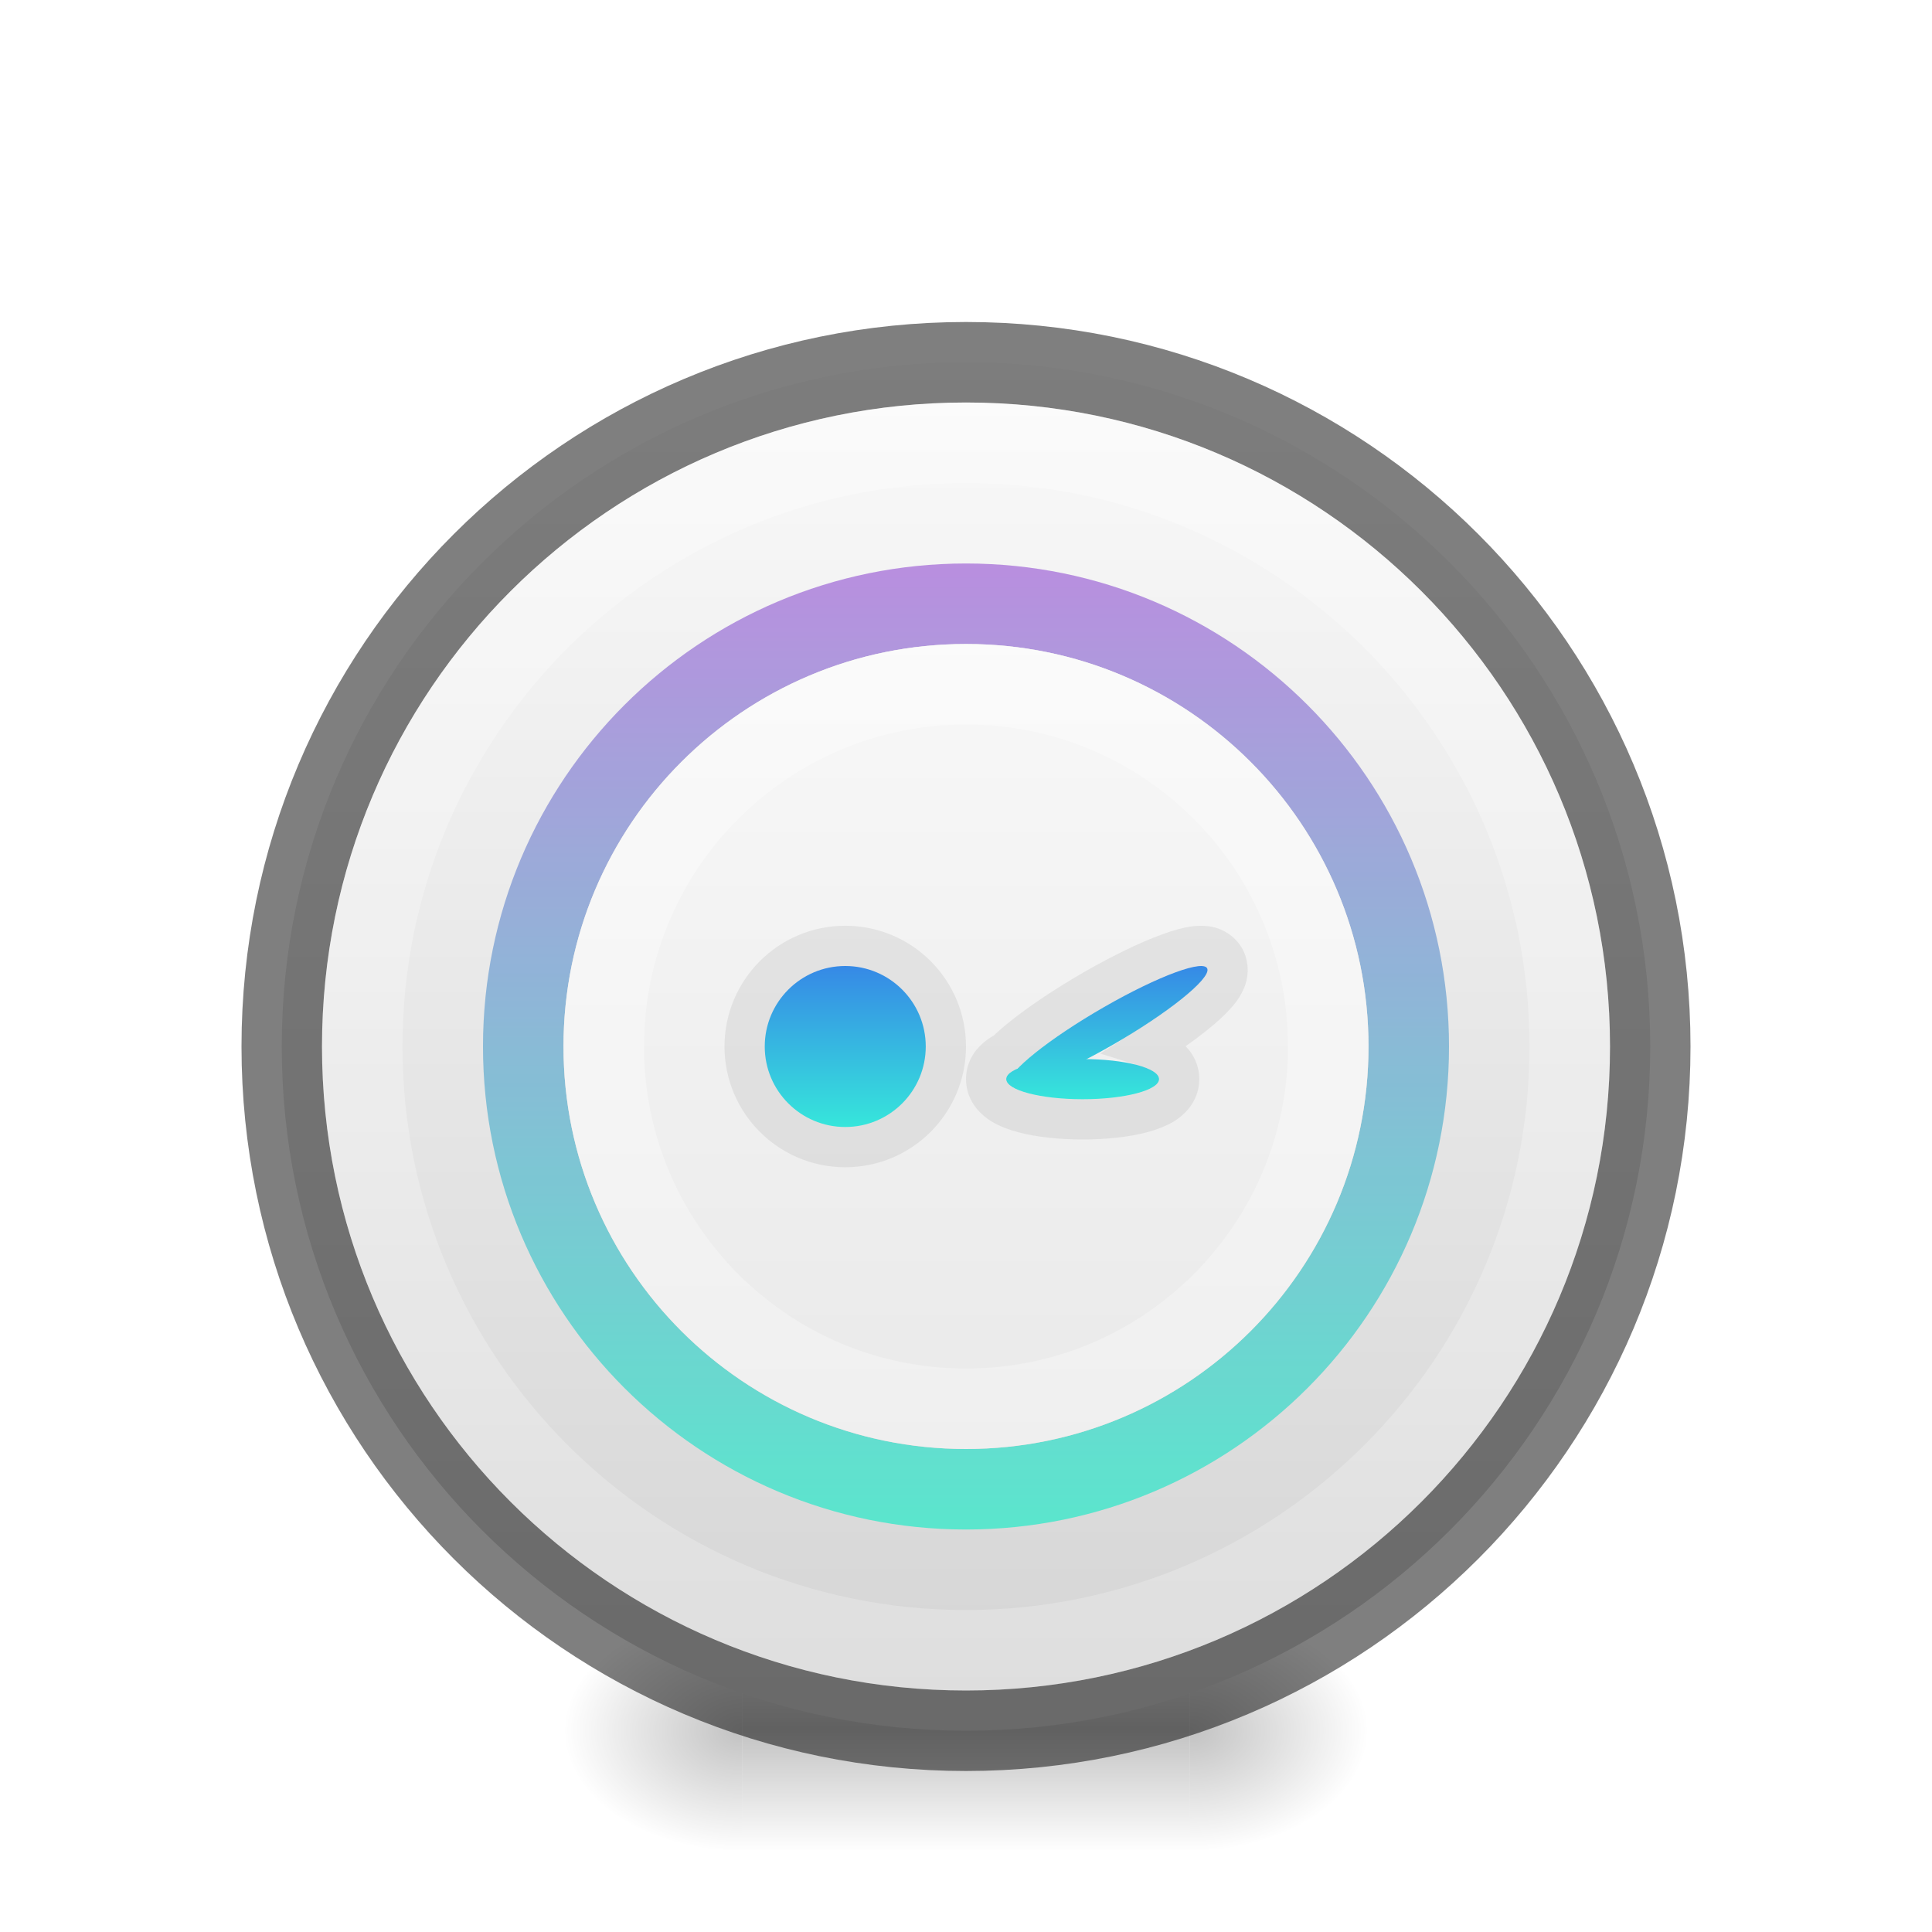
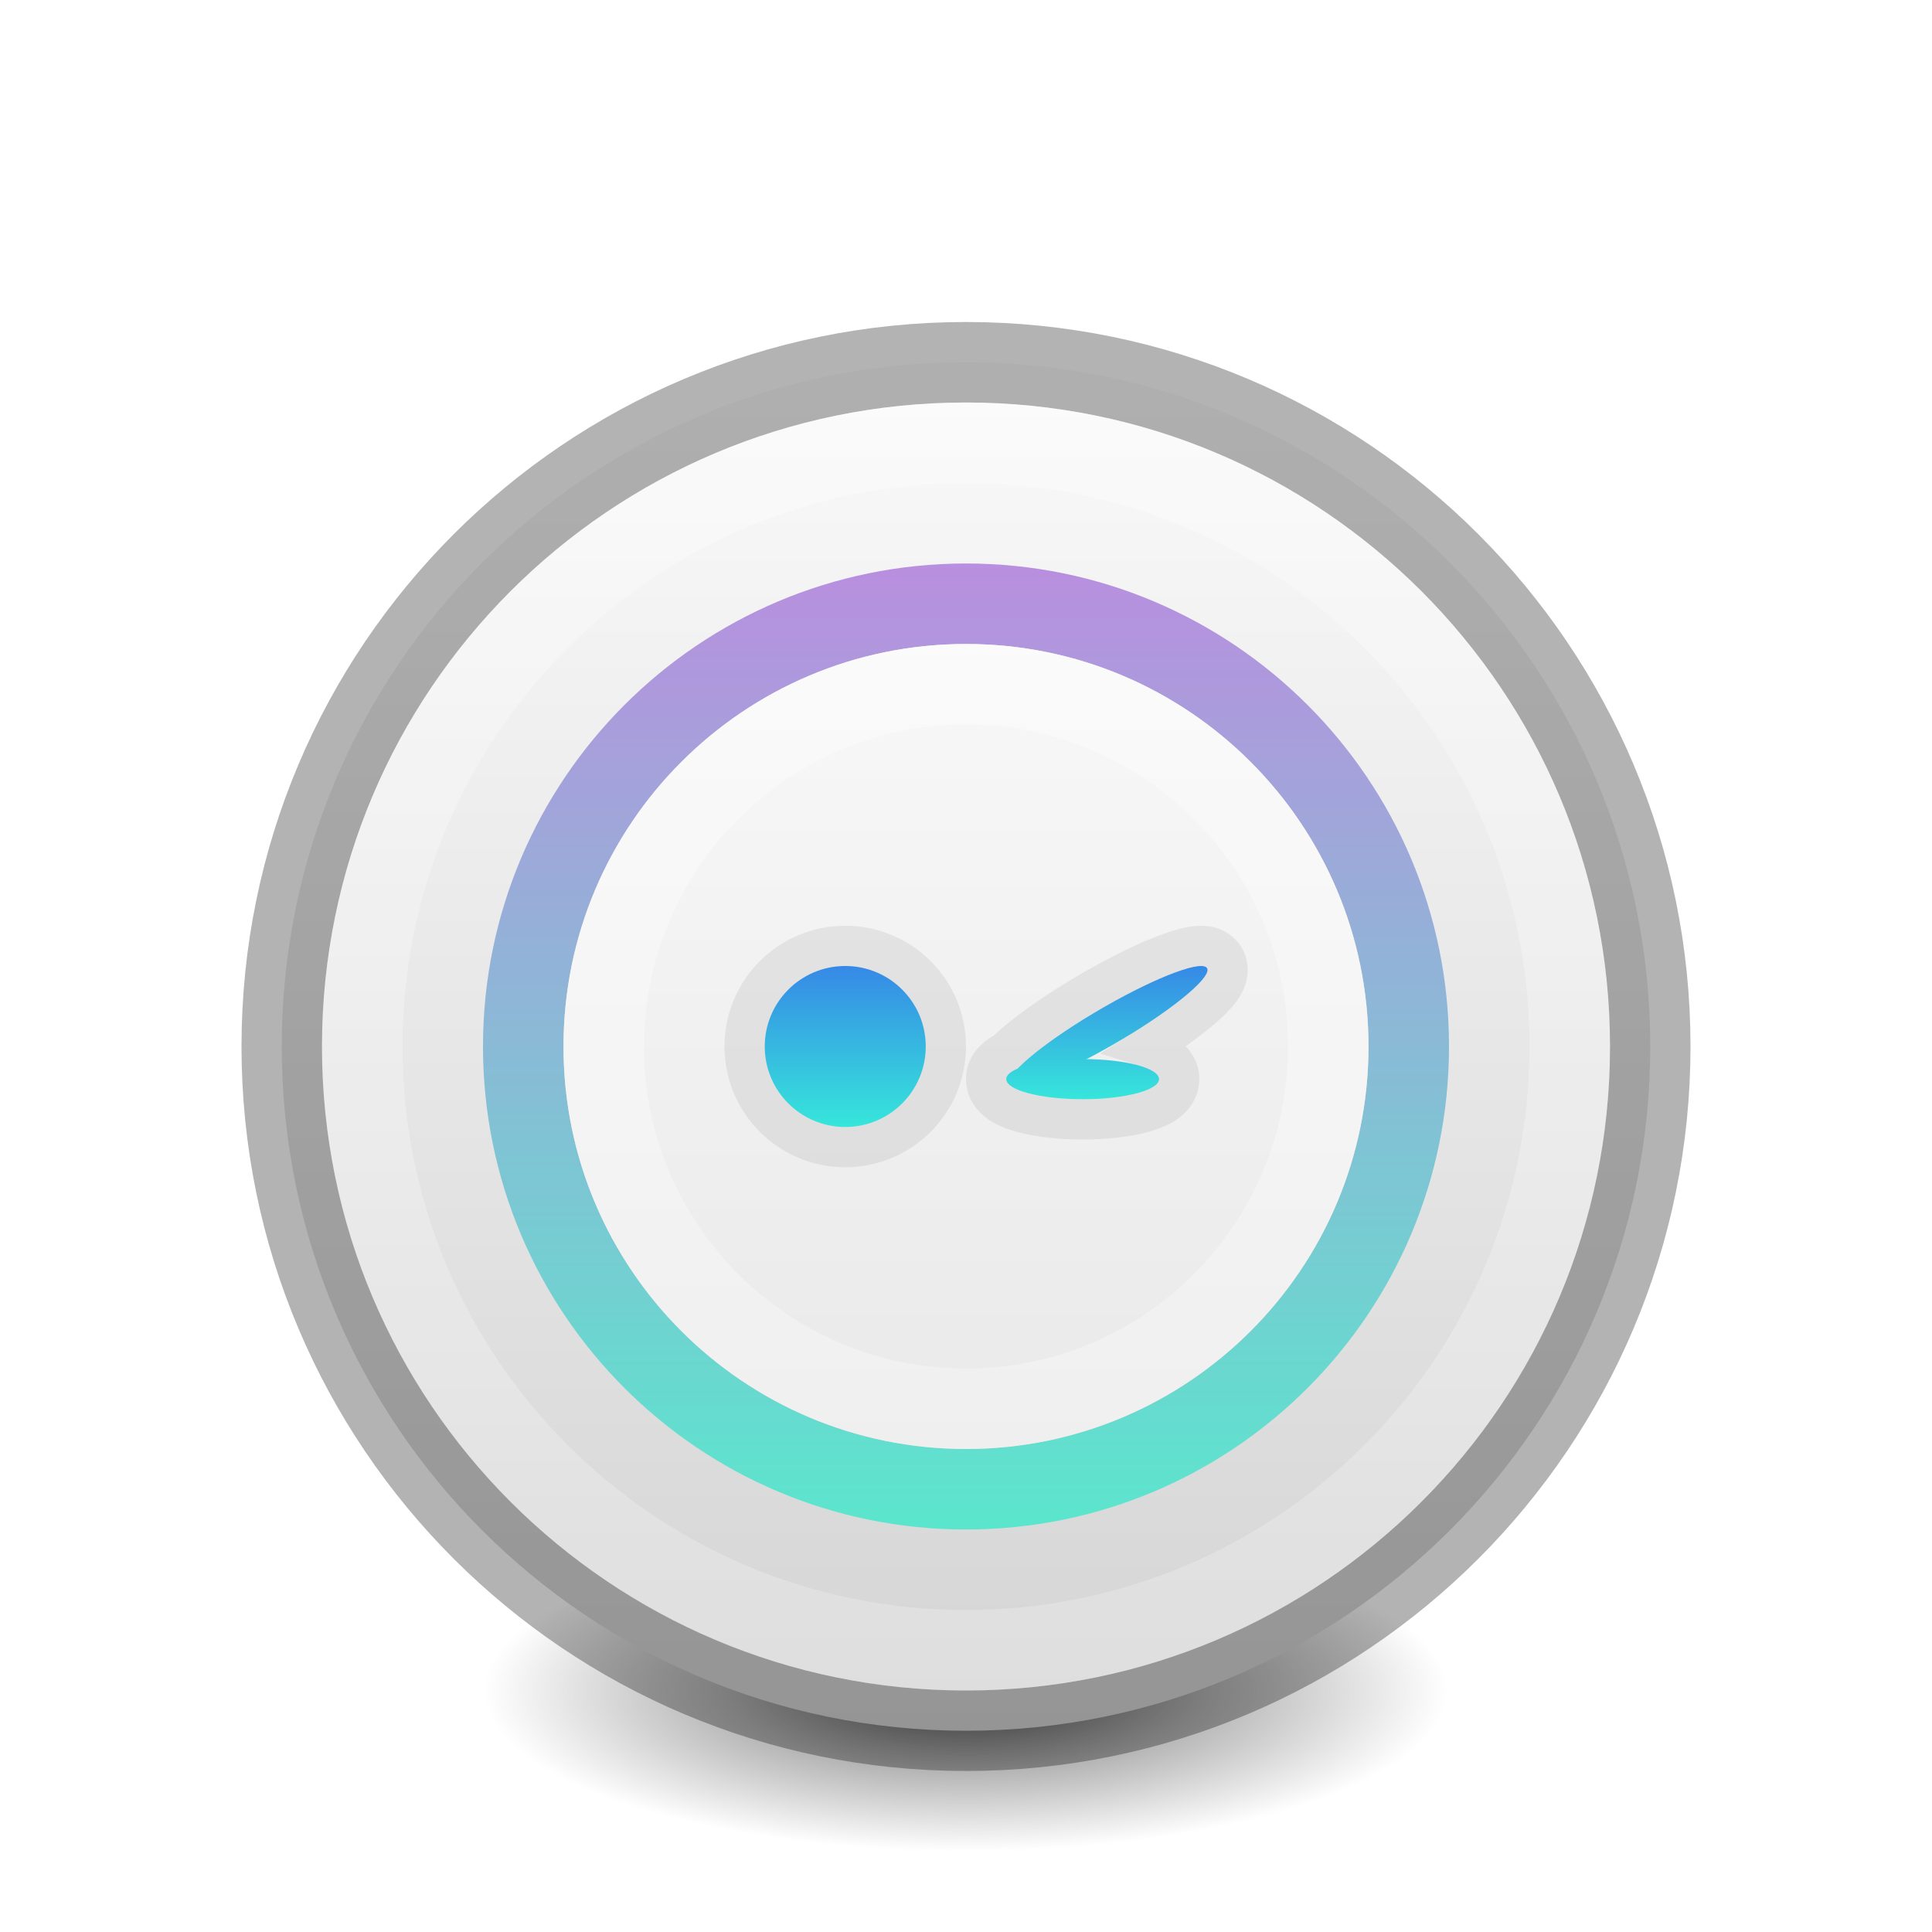
<svg xmlns="http://www.w3.org/2000/svg" width="24" height="24" viewBox="0 0 24 24" fill="none">
-   <g opacity="0.4">
-     <rect x="9.222" y="20" width="5.556" height="3" fill="url(#paint0_linear)" />
-     <rect x="7" y="20" width="2.222" height="3" fill="url(#paint1_radial)" />
-     <rect width="2.222" height="3" transform="matrix(-1 0 0 1 17 20)" fill="url(#paint2_radial)" />
-   </g>
-   <circle cx="12" cy="13" r="8.5" fill="url(#paint3_linear)" />
-   <circle cx="12" cy="13" r="8.5" stroke="black" stroke-opacity="0.5" />
-   <circle cx="12" cy="13" r="7.5" stroke="url(#paint4_linear)" />
-   <circle cx="12" cy="13" r="5.5" stroke="url(#paint5_linear)" />
+   <path d="M18 21C18 21.263 17.845 21.523 17.543 21.765C17.242 22.008 16.8 22.229 16.243 22.414C15.685 22.6 15.024 22.747 14.296 22.848C13.568 22.948 12.788 23 12 23C11.212 23 10.432 22.948 9.704 22.848C8.976 22.747 8.315 22.6 7.757 22.414C7.2 22.229 6.758 22.008 6.457 21.765C6.155 21.523 6 21.263 6 21C6 20.737 6.155 20.477 6.457 20.235C6.758 19.992 7.2 19.771 7.757 19.586C8.315 19.4 8.976 19.253 9.704 19.152C10.432 19.052 11.212 19 12 19C12.788 19 13.568 19.052 14.296 19.152C15.024 19.253 15.685 19.4 16.243 19.586C16.8 19.771 17.242 19.992 17.543 20.235C17.845 20.477 18 20.737 18 21Z" fill="url(#paint0_radial)" />
+   <circle cx="12" cy="13" r="8.5" fill="url(#paint1_linear)" />
+   <circle cx="12" cy="13" r="8.5" stroke="black" stroke-opacity="0.3" />
+   <circle cx="12" cy="13" r="7.5" stroke="url(#paint2_linear)" />
+   <circle cx="12" cy="13" r="5.5" stroke="url(#paint3_linear)" />
  <circle cx="12" cy="13" r="6" fill="#010101" fill-opacity="0.1" />
-   <circle cx="12" cy="13" r="5" fill="url(#paint6_linear)" />
-   <circle cx="12" cy="13" r="4.5" stroke="url(#paint7_linear)" />
+   <circle cx="12" cy="13" r="5" fill="url(#paint4_linear)" />
+   <circle cx="12" cy="13" r="4.5" stroke="url(#paint5_linear)" />
  <circle cx="10.5" cy="13" r="1" stroke="black" stroke-opacity="0.07" />
-   <circle cx="10.5" cy="13" r="1" fill="url(#paint8_linear)" />
-   <path d="M14.398 13.405C14.398 13.543 13.973 13.655 13.449 13.655C12.925 13.655 12.5 13.543 12.5 13.405C12.5 13.267 12.925 13.156 13.449 13.156C13.973 13.156 14.398 13.267 14.398 13.405Z" fill="url(#paint9_linear)" />
-   <path d="M14.999 12.038C15.029 12.168 14.502 12.589 13.823 12.979C13.144 13.37 12.569 13.581 12.539 13.451C12.509 13.322 13.036 12.9 13.715 12.51C14.394 12.12 14.969 11.909 14.999 12.038Z" fill="url(#paint10_linear)" />
+   <circle cx="10.5" cy="13" r="1" fill="url(#paint6_linear)" />
+   <path d="M14.398 13.405C14.398 13.543 13.973 13.655 13.449 13.655C12.925 13.655 12.5 13.543 12.5 13.405C12.5 13.267 12.925 13.156 13.449 13.156C13.973 13.156 14.398 13.267 14.398 13.405Z" fill="url(#paint7_linear)" />
+   <path d="M14.999 12.038C15.029 12.168 14.502 12.589 13.823 12.979C13.144 13.37 12.569 13.581 12.539 13.451C12.509 13.322 13.036 12.9 13.715 12.51C14.394 12.12 14.969 11.909 14.999 12.038Z" fill="url(#paint8_linear)" />
  <path d="M14.456 13.096C14.398 13.06 14.33 13.031 14.259 13.009C14.481 12.869 14.678 12.731 14.833 12.606C14.945 12.517 15.042 12.429 15.111 12.35C15.146 12.31 15.181 12.265 15.206 12.215C15.228 12.174 15.266 12.086 15.242 11.982C15.212 11.851 15.11 11.788 15.034 11.765C14.967 11.746 14.9 11.749 14.853 11.754C14.754 11.765 14.636 11.8 14.514 11.845C14.264 11.936 13.938 12.094 13.59 12.293C13.243 12.493 12.93 12.703 12.705 12.883C12.627 12.945 12.556 13.007 12.497 13.065C12.478 13.075 12.46 13.085 12.443 13.096C12.378 13.136 12.25 13.234 12.25 13.405C12.25 13.576 12.378 13.674 12.443 13.715C12.521 13.763 12.617 13.798 12.714 13.824C12.912 13.876 13.172 13.905 13.449 13.905C13.726 13.905 13.986 13.876 14.184 13.824C14.281 13.798 14.377 13.763 14.456 13.715C14.521 13.674 14.648 13.576 14.648 13.405C14.648 13.234 14.521 13.136 14.456 13.096Z" stroke="black" stroke-opacity="0.07" stroke-width="0.5" />
  <defs>
-     <linearGradient id="paint0_linear" x1="12" y1="20" x2="12" y2="23" gradientUnits="userSpaceOnUse">
-       <stop stop-opacity="0" />
-       <stop offset="0.492" stop-opacity="0.6" />
-       <stop offset="1" stop-opacity="0" />
-     </linearGradient>
-     <radialGradient id="paint1_radial" cx="0" cy="0" r="1" gradientUnits="userSpaceOnUse" gradientTransform="translate(9.22222 21.5) rotate(-180) scale(2.22222 1.5)">
-       <stop stop-opacity="0.6" />
-       <stop offset="1" stop-opacity="0" />
+     <radialGradient id="paint0_radial" cx="0" cy="0" r="1" gradientUnits="userSpaceOnUse" gradientTransform="translate(11.9999 21.0002) scale(5.99993 2.00007)">
+       <stop stop-color="#3D3D3D" />
+       <stop offset="0.5" stop-color="#686868" stop-opacity="0.498" />
+       <stop offset="1" stop-color="#686868" stop-opacity="0" />
    </radialGradient>
-     <radialGradient id="paint2_radial" cx="0" cy="0" r="1" gradientUnits="userSpaceOnUse" gradientTransform="translate(2.22222 1.5) rotate(-180) scale(2.22222 1.5)">
-       <stop stop-opacity="0.6" />
-       <stop offset="1" stop-opacity="0" />
-     </radialGradient>
-     <linearGradient id="paint3_linear" x1="12" y1="4.5" x2="12" y2="21.5" gradientUnits="userSpaceOnUse">
+     <linearGradient id="paint1_linear" x1="12" y1="4.5" x2="12" y2="21.5" gradientUnits="userSpaceOnUse">
      <stop stop-color="#FAFAFA" />
      <stop offset="1" stop-color="#D4D4D4" />
    </linearGradient>
-     <linearGradient id="paint4_linear" x1="12" y1="5" x2="12" y2="21" gradientUnits="userSpaceOnUse">
+     <linearGradient id="paint2_linear" x1="12" y1="5" x2="12" y2="21" gradientUnits="userSpaceOnUse">
      <stop stop-color="white" stop-opacity="0.3" />
      <stop offset="1" stop-color="white" stop-opacity="0.21" />
    </linearGradient>
-     <linearGradient id="paint5_linear" x1="12" y1="7" x2="12" y2="19" gradientUnits="userSpaceOnUse">
+     <linearGradient id="paint3_linear" x1="12" y1="7" x2="12" y2="19" gradientUnits="userSpaceOnUse">
      <stop stop-color="#CD9EF7" />
      <stop offset="1" stop-color="#64FFE3" />
    </linearGradient>
-     <linearGradient id="paint6_linear" x1="12" y1="8" x2="12" y2="18" gradientUnits="userSpaceOnUse">
+     <linearGradient id="paint4_linear" x1="12" y1="8" x2="12" y2="18" gradientUnits="userSpaceOnUse">
      <stop stop-color="#F8F8F8" />
      <stop offset="1" stop-color="#E9E9E9" />
    </linearGradient>
-     <linearGradient id="paint7_linear" x1="12" y1="8" x2="12" y2="18" gradientUnits="userSpaceOnUse">
+     <linearGradient id="paint5_linear" x1="12" y1="8" x2="12" y2="18" gradientUnits="userSpaceOnUse">
      <stop stop-color="white" stop-opacity="0.36" />
      <stop offset="1" stop-color="white" stop-opacity="0.27" />
    </linearGradient>
-     <linearGradient id="paint8_linear" x1="10.5" y1="12" x2="10.5" y2="14" gradientUnits="userSpaceOnUse">
+     <linearGradient id="paint6_linear" x1="10.5" y1="12" x2="10.5" y2="14" gradientUnits="userSpaceOnUse">
      <stop stop-color="#3689E6" />
      <stop offset="1" stop-color="#36E6DB" />
    </linearGradient>
-     <linearGradient id="paint9_linear" x1="13.75" y1="12" x2="13.75" y2="13.655" gradientUnits="userSpaceOnUse">
+     <linearGradient id="paint7_linear" x1="13.75" y1="12" x2="13.75" y2="13.655" gradientUnits="userSpaceOnUse">
      <stop stop-color="#3689E6" />
      <stop offset="1" stop-color="#36E6DB" />
    </linearGradient>
-     <linearGradient id="paint10_linear" x1="13.75" y1="12" x2="13.75" y2="13.655" gradientUnits="userSpaceOnUse">
+     <linearGradient id="paint8_linear" x1="13.75" y1="12" x2="13.75" y2="13.655" gradientUnits="userSpaceOnUse">
      <stop stop-color="#3689E6" />
      <stop offset="1" stop-color="#36E6DB" />
    </linearGradient>
  </defs>
</svg>
